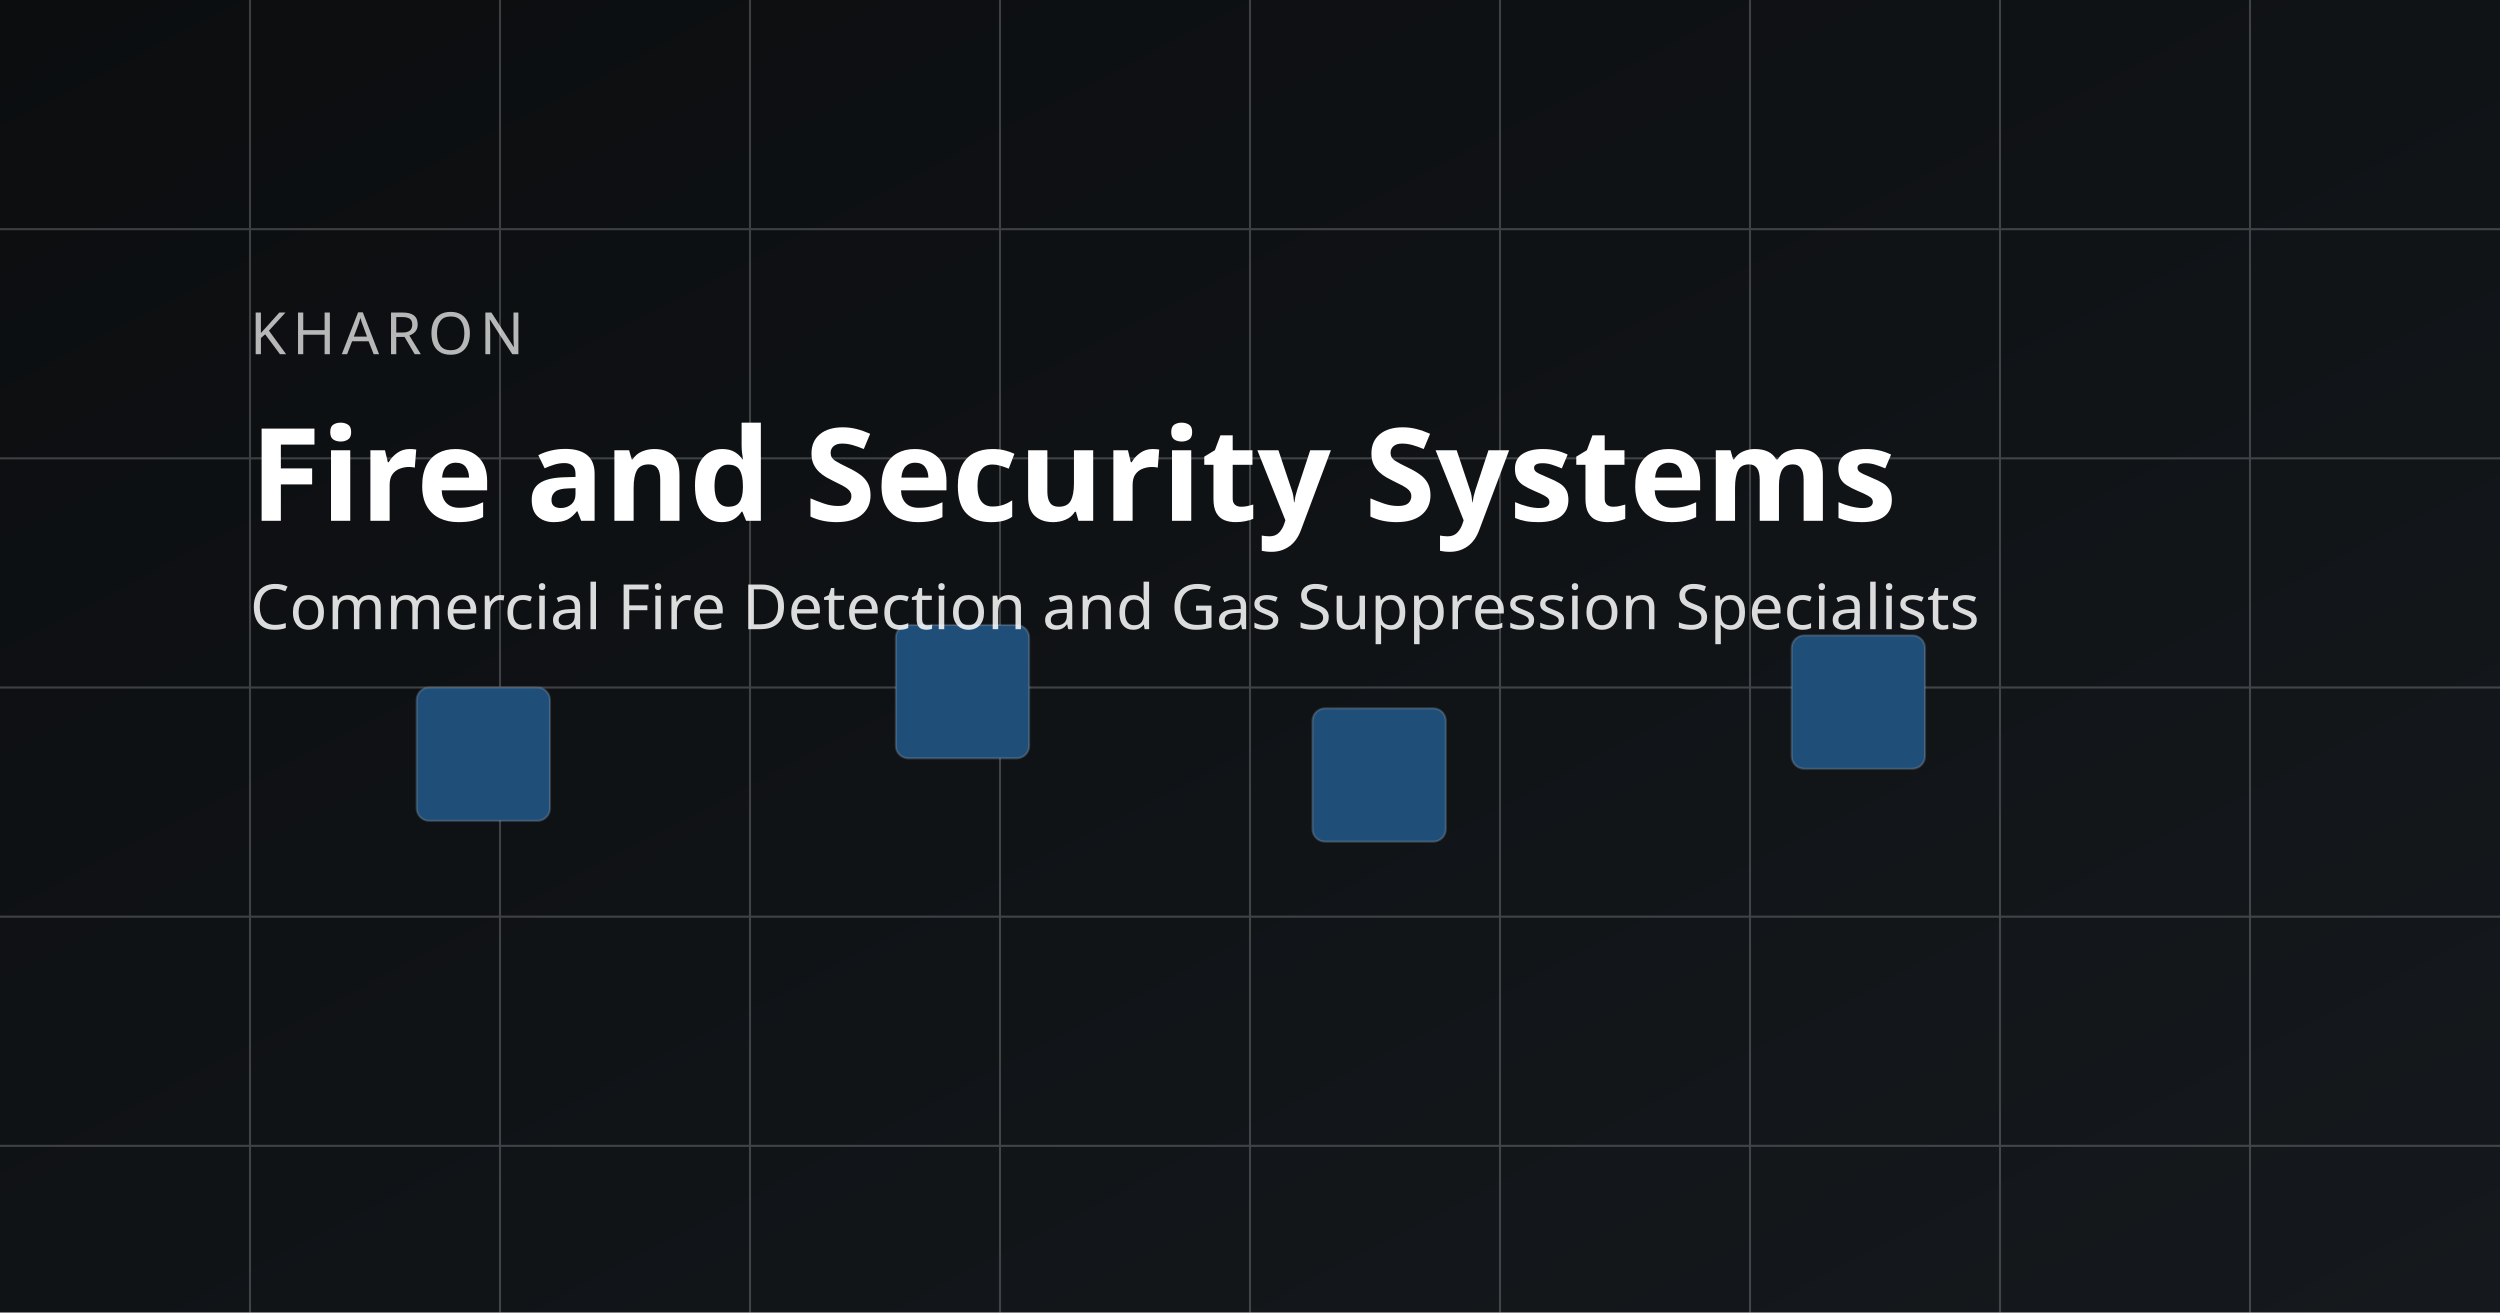
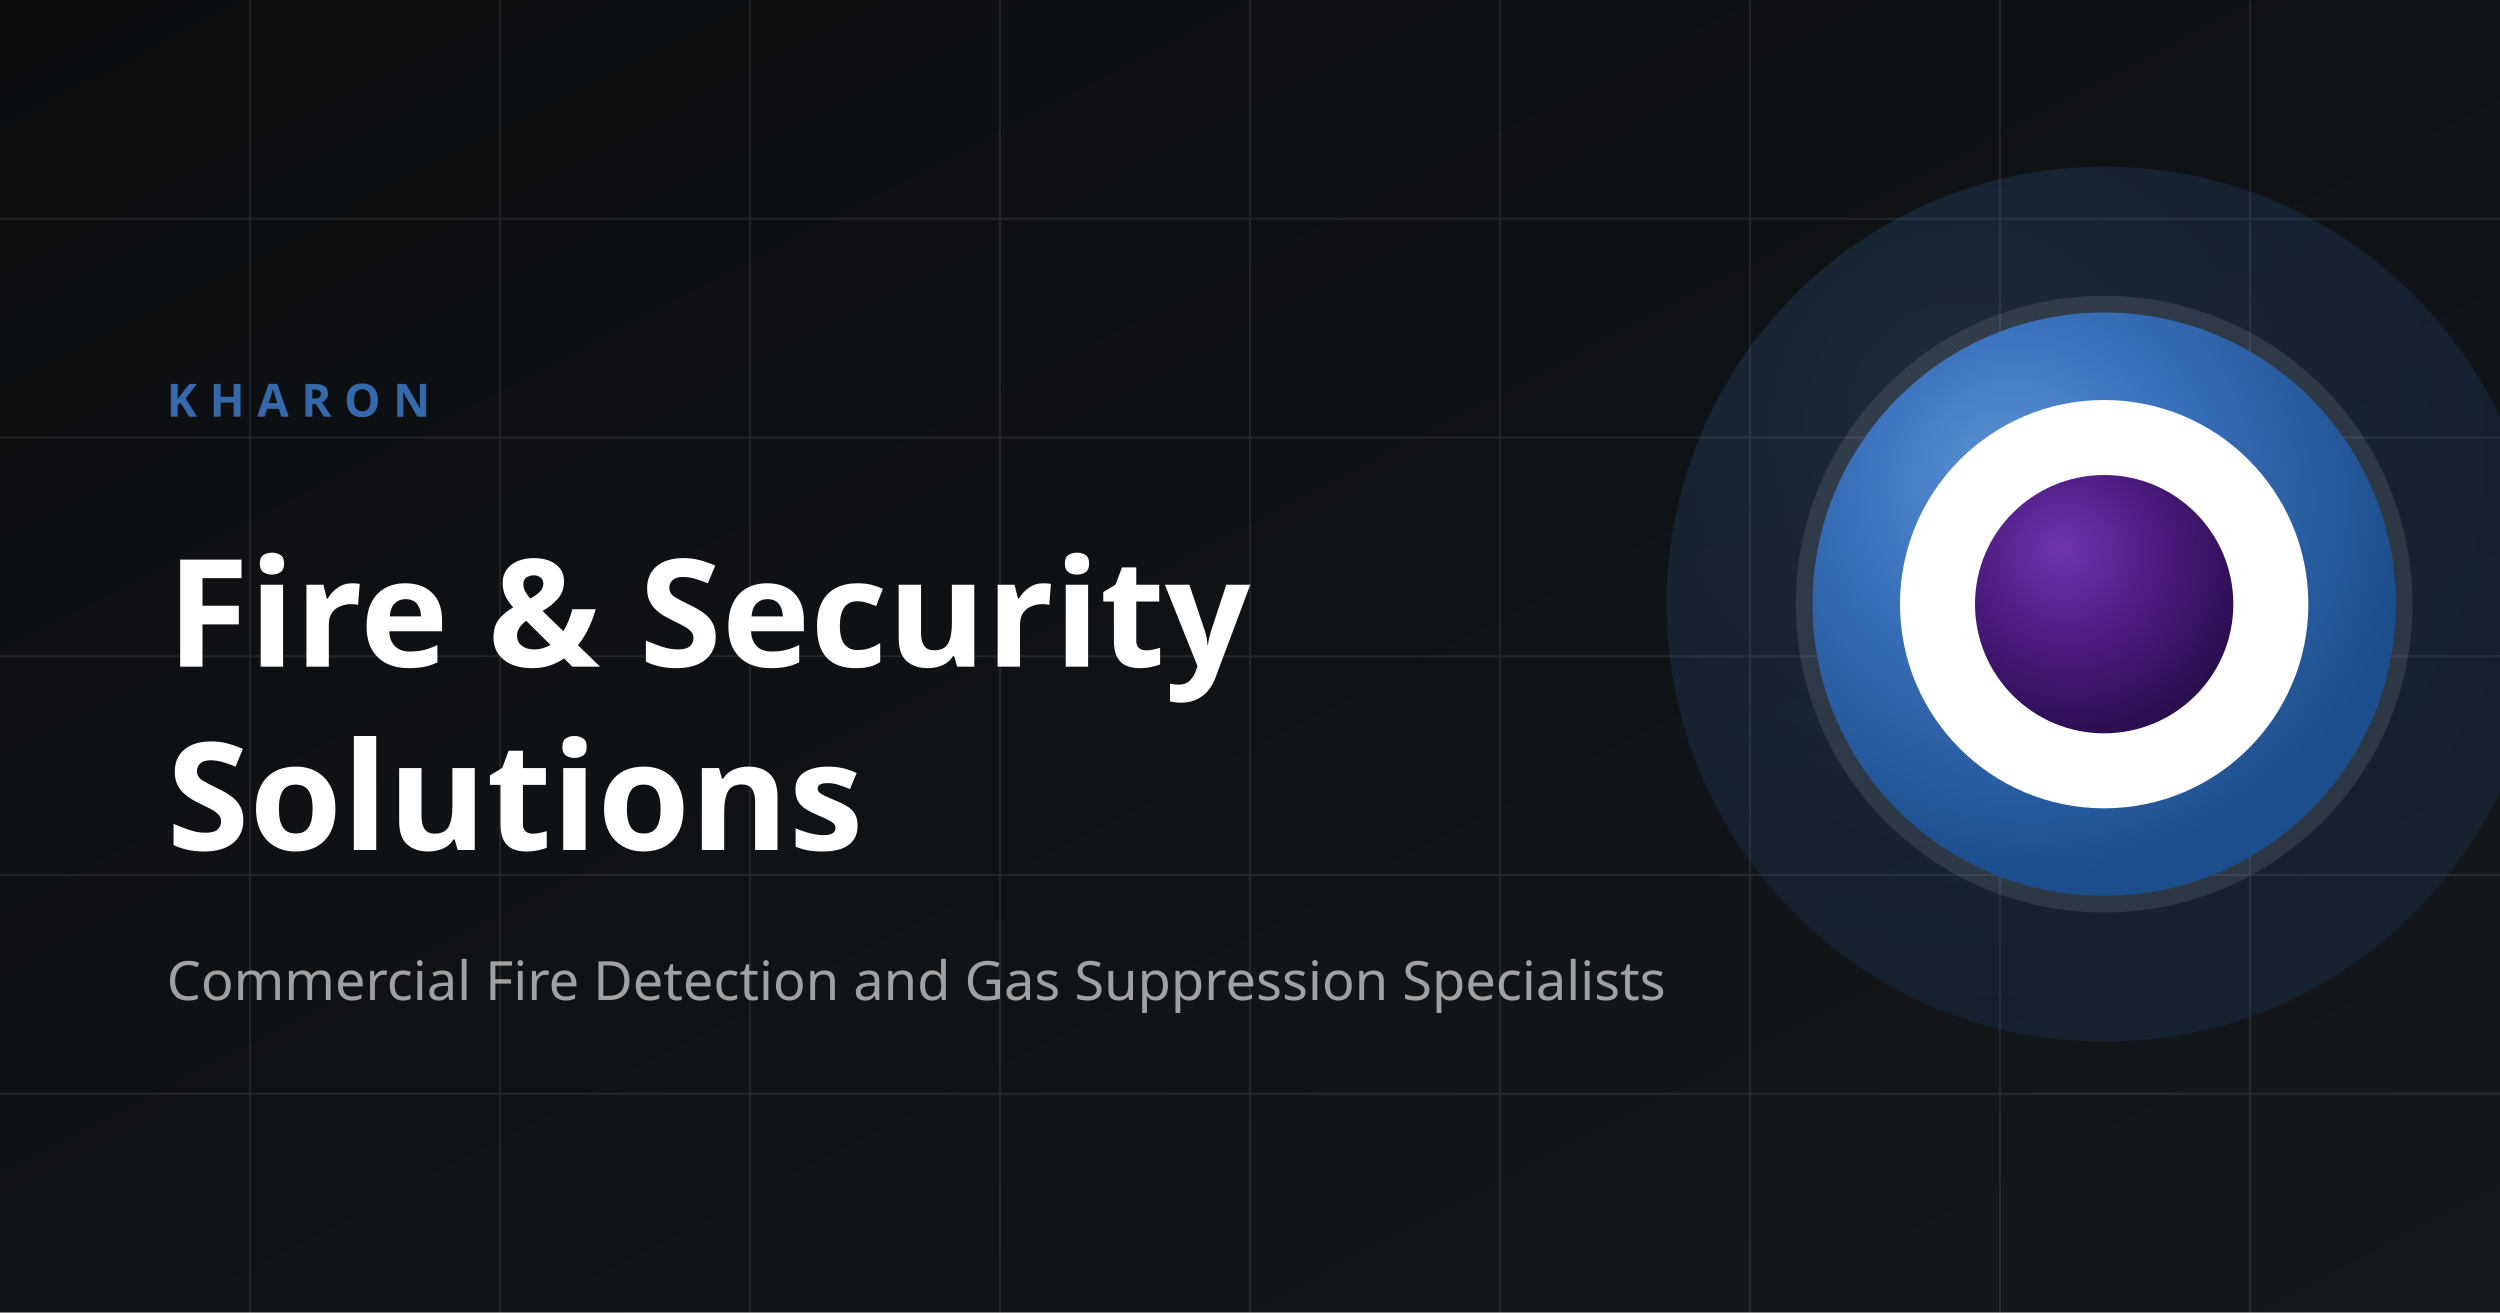
- <svg xmlns="http://www.w3.org/2000/svg" width="1200" height="630" viewBox="0 0 1200 630" role="img" aria-labelledby="title desc">
+ <svg xmlns="http://www.w3.org/2000/svg" width="1200" height="630" viewBox="0 0 1200 630" role="img" aria-labelledby="og-title og-desc">
  <defs>
-     <linearGradient id="bg" x1="0" y1="0" x2="1" y2="1">
+     <linearGradient id="og-bg" x1="0" y1="0" x2="1" y2="1">
      <stop offset="0%" stop-color="#0B0D0F" />
      <stop offset="100%" stop-color="#15191D" />
    </linearGradient>
-     <linearGradient id="line" x1="0" y1="0" x2="1" y2="0">
-       <stop offset="0%" stop-color="#1F4E79" stop-opacity="0.2" />
-       <stop offset="50%" stop-color="#00C2FF" stop-opacity="0.9" />
-       <stop offset="100%" stop-color="#4B2E83" stop-opacity="0.2" />
-     </linearGradient>
+     <radialGradient id="og-blue" cx="38%" cy="33%" r="65%" fx="33%" fy="28%">
+       <stop offset="0%" stop-color="#5E93D4" />
+       <stop offset="42%" stop-color="#3B72BC" />
+       <stop offset="100%" stop-color="#1C4D8C" />
+     </radialGradient>
+     <radialGradient id="og-purple" cx="38%" cy="33%" r="68%" fx="33%" fy="28%">
+       <stop offset="0%" stop-color="#6E35AE" />
+       <stop offset="55%" stop-color="#4B1A7E" />
+       <stop offset="100%" stop-color="#2B0E50" />
+     </radialGradient>
  </defs>
-   <rect width="1200" height="630" fill="url(#bg)" />
-   <g opacity="0.2" stroke="#FFFFFF" stroke-width="1">
-     <path d="M0 110h1200M0 220h1200M0 330h1200M0 440h1200M0 550h1200" />
+   <rect width="1200" height="630" fill="url(#og-bg)" />
+   <g opacity="0.08" stroke="#FFFFFF" stroke-width="1">
+     <path d="M0 105h1200M0 210h1200M0 315h1200M0 420h1200M0 525h1200" />
    <path d="M120 0v630M240 0v630M360 0v630M480 0v630M600 0v630M720 0v630M840 0v630M960 0v630M1080 0v630" />
  </g>
-   <path d="M230 360h730" stroke="url(#line)" stroke-width="4" />
-   <g fill="#1F4E79" stroke="#D6D9DD" stroke-opacity="0.2">
-     <rect x="200" y="330" width="64" height="64" rx="6" />
-     <rect x="430" y="300" width="64" height="64" rx="6" />
-     <rect x="630" y="340" width="64" height="64" rx="6" />
-     <rect x="860" y="305" width="64" height="64" rx="6" />
-   </g>
-   <g fill="#FFFFFF">
-     <text x="120" y="170" font-family="Century Gothic, Avenir Next, Segoe UI, sans-serif" font-size="28" letter-spacing="3" opacity="0.7">KHARON</text>
-     <text x="120" y="250" font-family="Century Gothic, Avenir Next, Segoe UI, sans-serif" font-size="62" font-weight="700">
-       Fire and Security Systems
-     </text>
-     <text x="120" y="302" font-family="Century Gothic, Avenir Next, Segoe UI, sans-serif" font-size="30" opacity="0.85">
-       Commercial Fire Detection and Gas Suppression Specialists
-     </text>
-   </g>
+   <circle cx="1010" cy="290" r="210" fill="url(#og-blue)" opacity="0.18" />
+   <circle cx="1010" cy="290" r="148" fill="#FFFFFF" opacity="0.10" />
+   <circle cx="1010" cy="290" r="95" fill="url(#og-purple)" opacity="0.22" />
+   <circle cx="1010" cy="290" r="140" fill="url(#og-blue)" />
+   <circle cx="1010" cy="290" r="98" fill="#FFFFFF" />
+   <circle cx="1010" cy="290" r="62" fill="url(#og-purple)" />
+   <text x="80" y="200" font-family="Century Gothic, Avenir Next, Segoe UI, sans-serif" font-size="22" font-weight="700" letter-spacing="6" fill="#3B72BC" opacity="0.9">KHARON</text>
+   <text x="80" y="320" font-family="Century Gothic, Avenir Next, Segoe UI, sans-serif" font-size="72" font-weight="700" fill="#FFFFFF">Fire &amp; Security</text>
+   <text x="80" y="408" font-family="Century Gothic, Avenir Next, Segoe UI, sans-serif" font-size="72" font-weight="700" fill="#FFFFFF">Solutions</text>
+   <text x="80" y="480" font-family="Century Gothic, Avenir Next, Segoe UI, sans-serif" font-size="26" fill="#FFFFFF" opacity="0.60">Commercial Fire Detection and Gas Suppression Specialists</text>
</svg>
